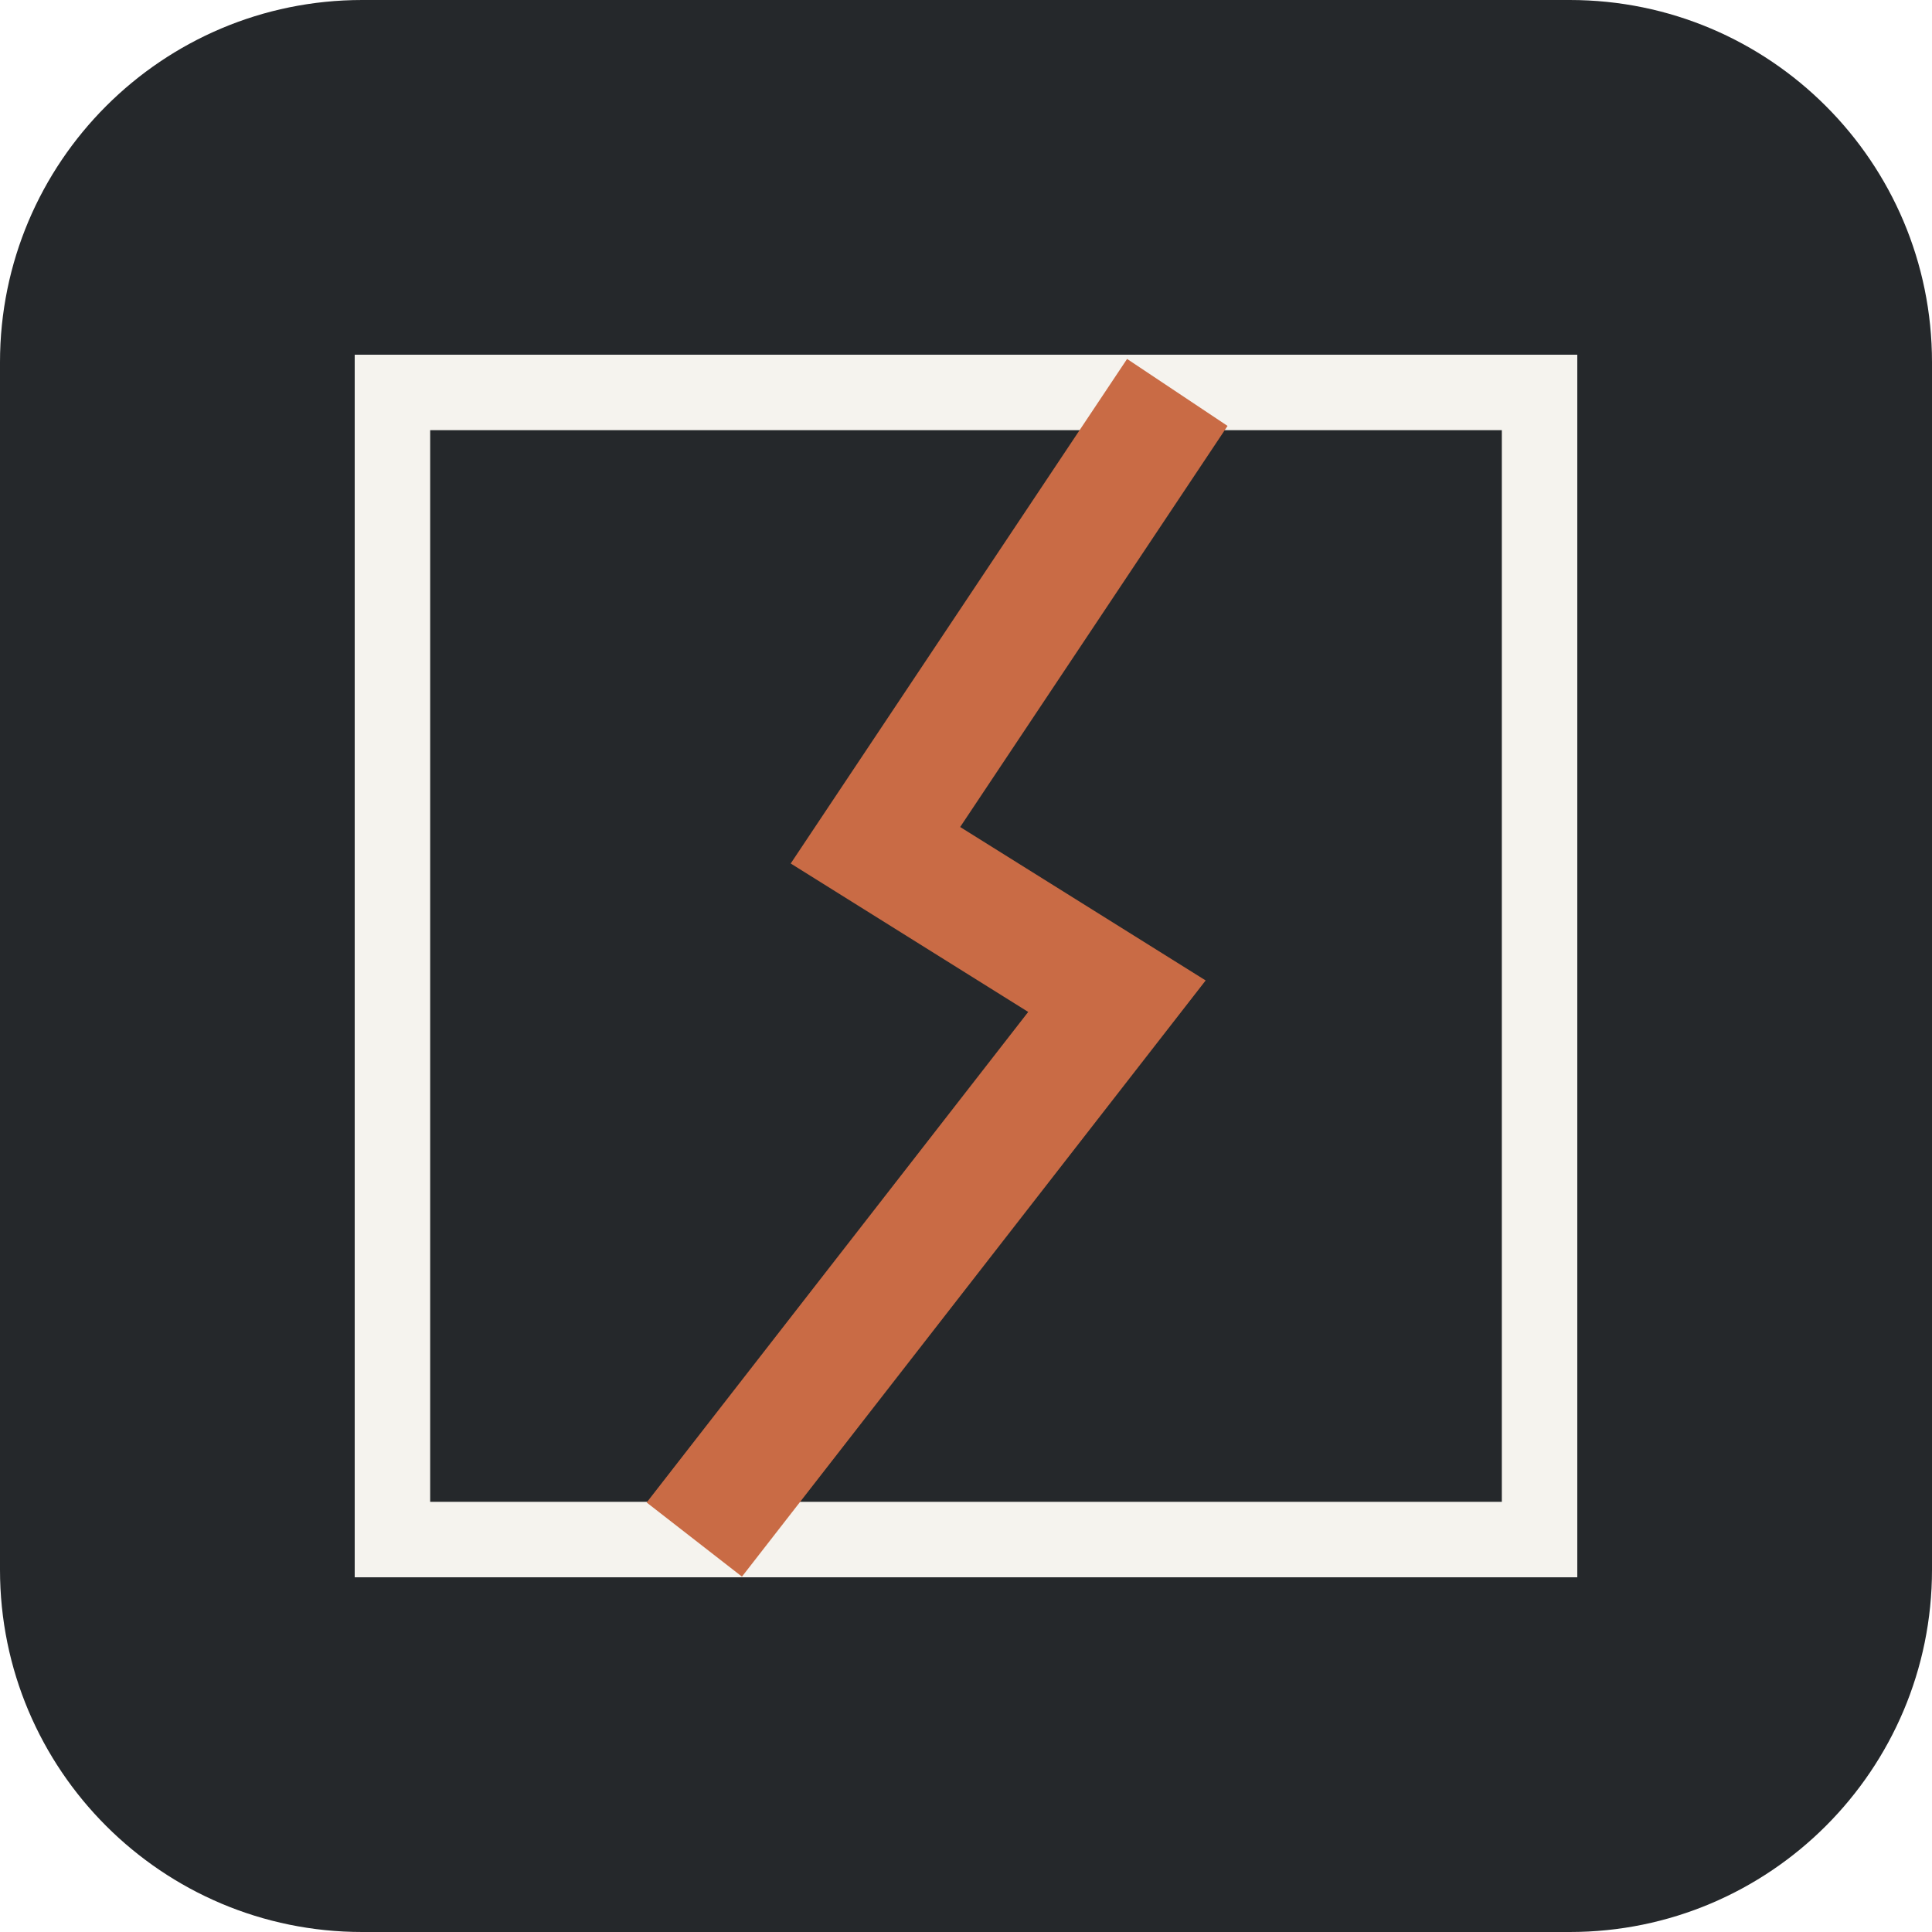
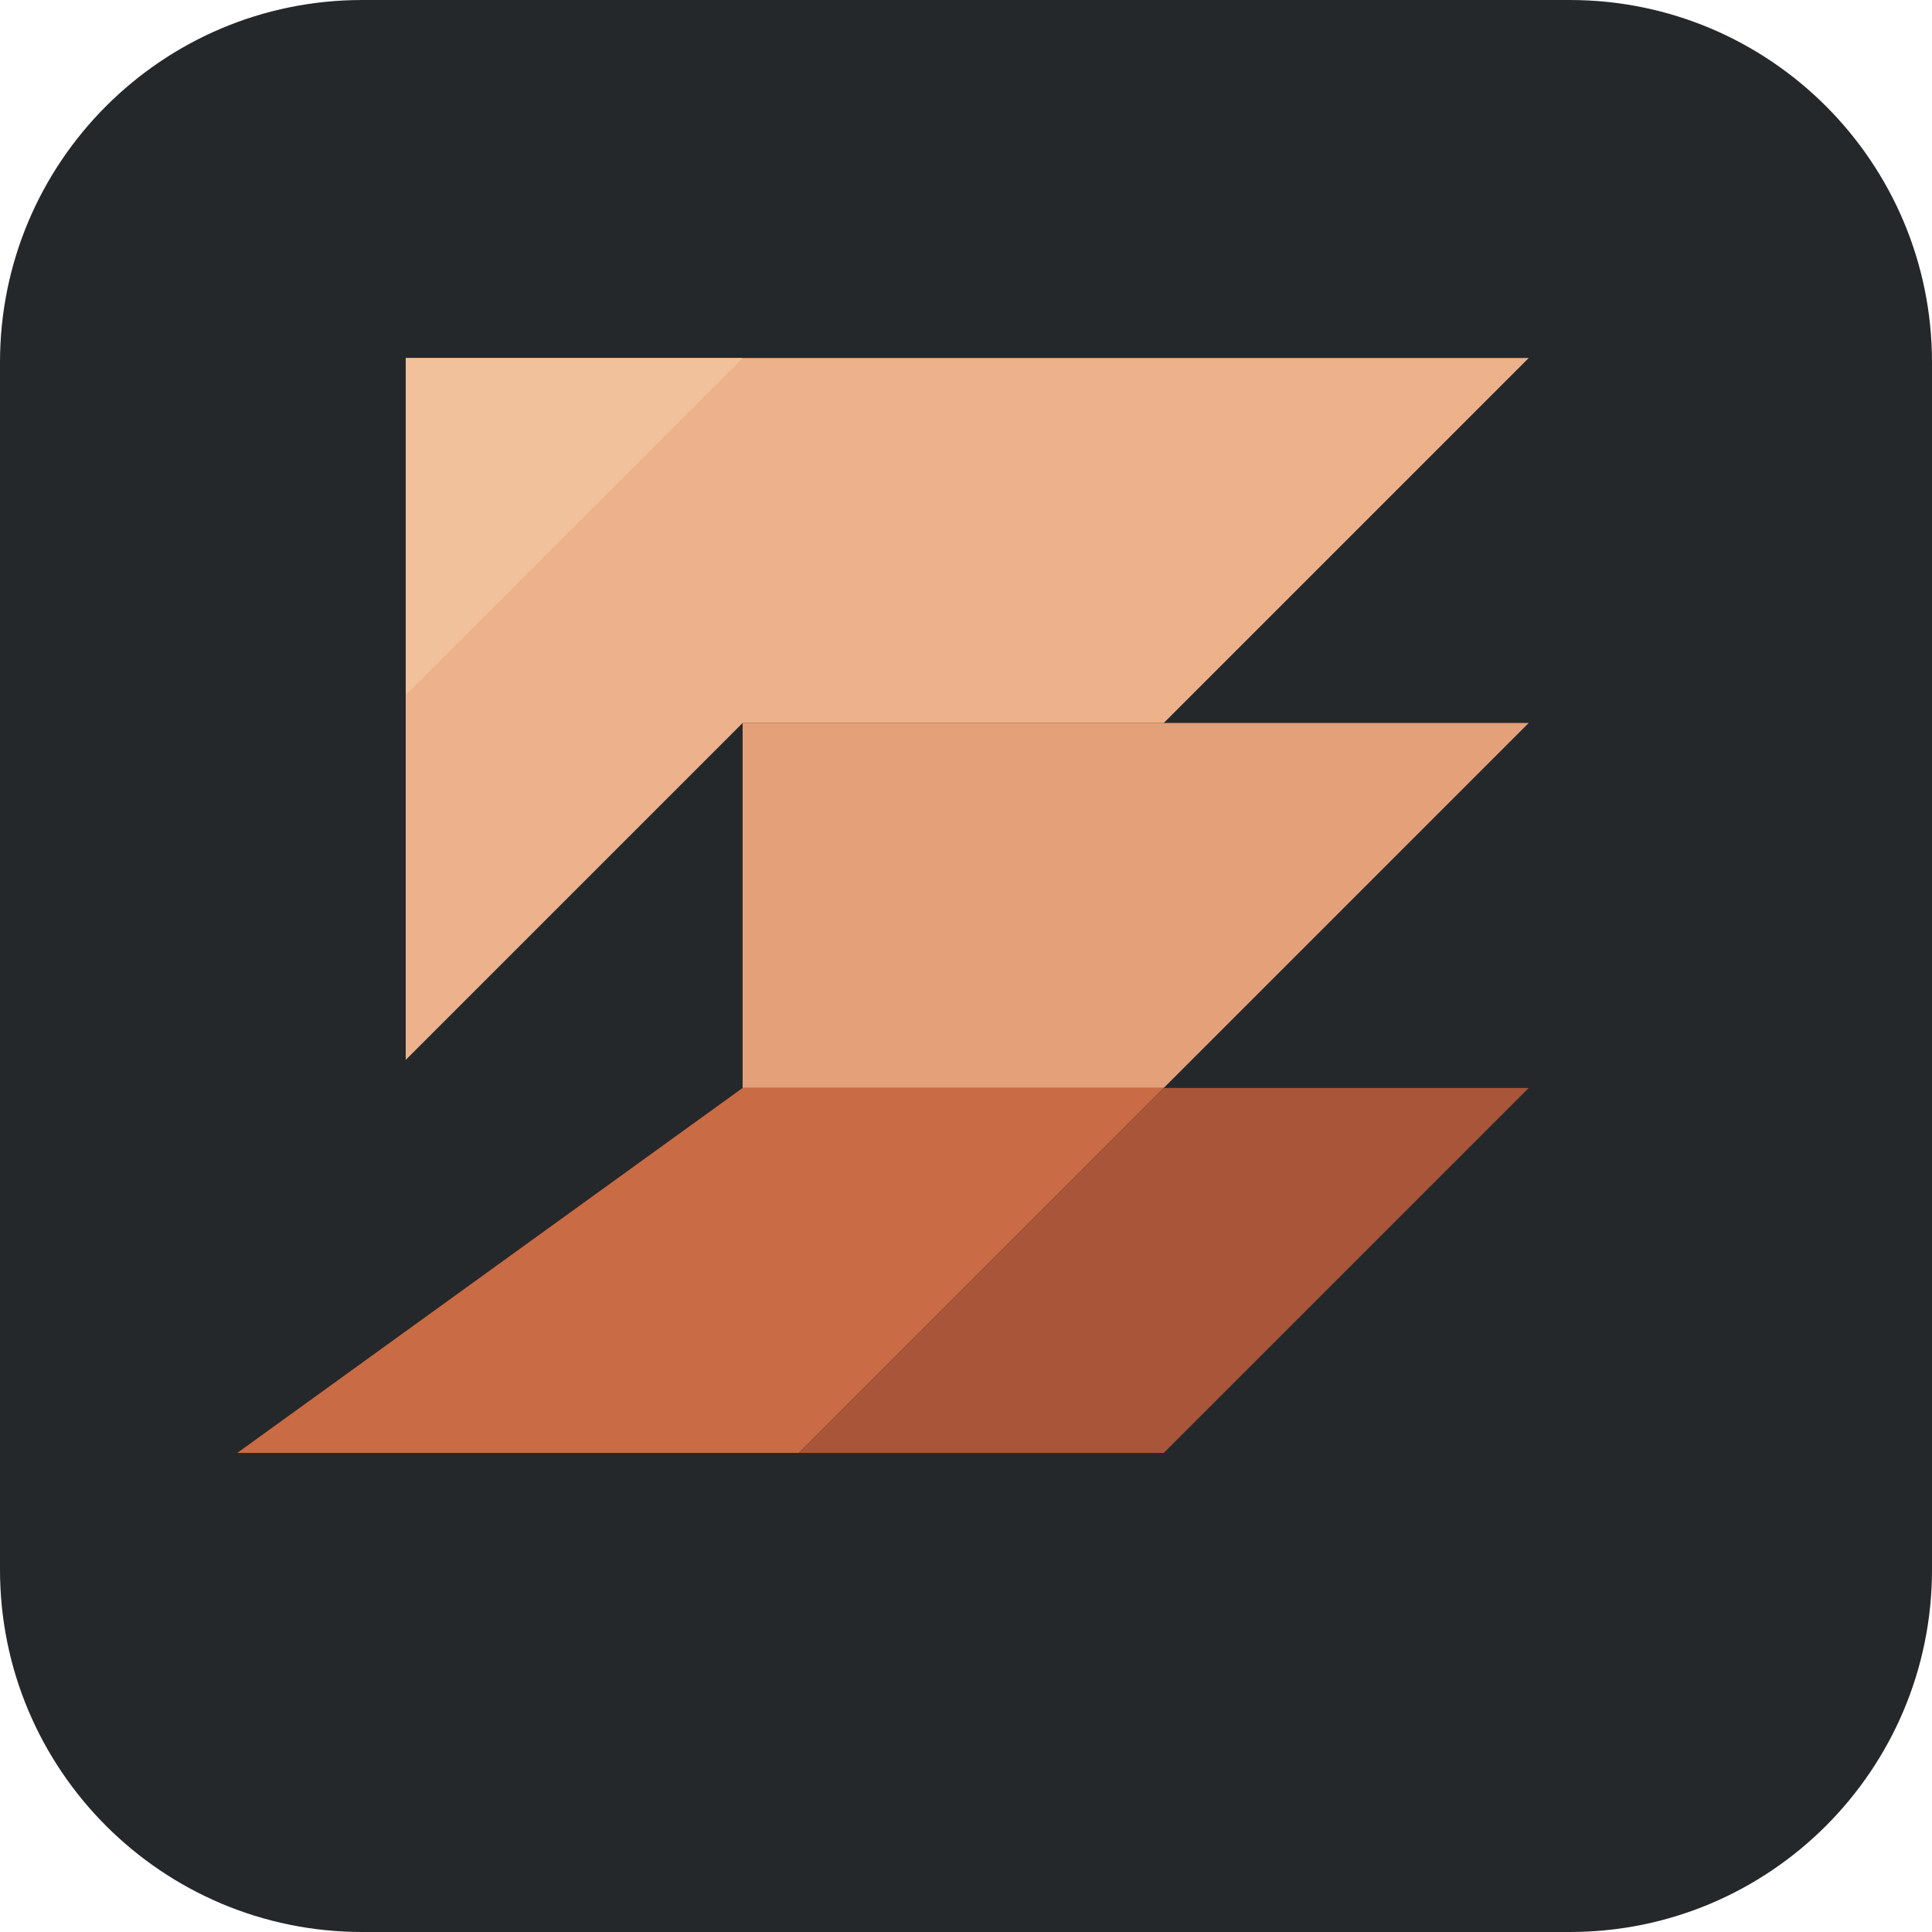
<svg xmlns="http://www.w3.org/2000/svg" viewBox="0 0 64 64">
-   <rect width="64" height="64" rx="12" fill="#25282B" />
-   <path d="M13 13H51V51H13Z" fill="none" stroke="#F5F3EE" stroke-width="2.5" />
-   <path d="M39 13L29 28L37 33L23 51" fill="none" stroke="#C96B45" stroke-width="4" stroke-linejoin="miter" />
+   <rect width="64" height="64" rx="12" fill="#25282b" />
+   <g transform="translate(6 10) scale(.93)">
+     <path d="M8 2H48L35 15H20L8 27Z" fill="#edb28b" />
+     <path d="M20 15H48L35 28H20Z" fill="#e4a078" />
+     <path d="M20 28H35L22 41H2Z" fill="#c96b45" />
+     <path d="M35 28H48L35 41H22Z" fill="#a95539" />
+     <path d="M8 2H20L8 14Z" fill="#f0c19a" />
+   </g>
</svg>
